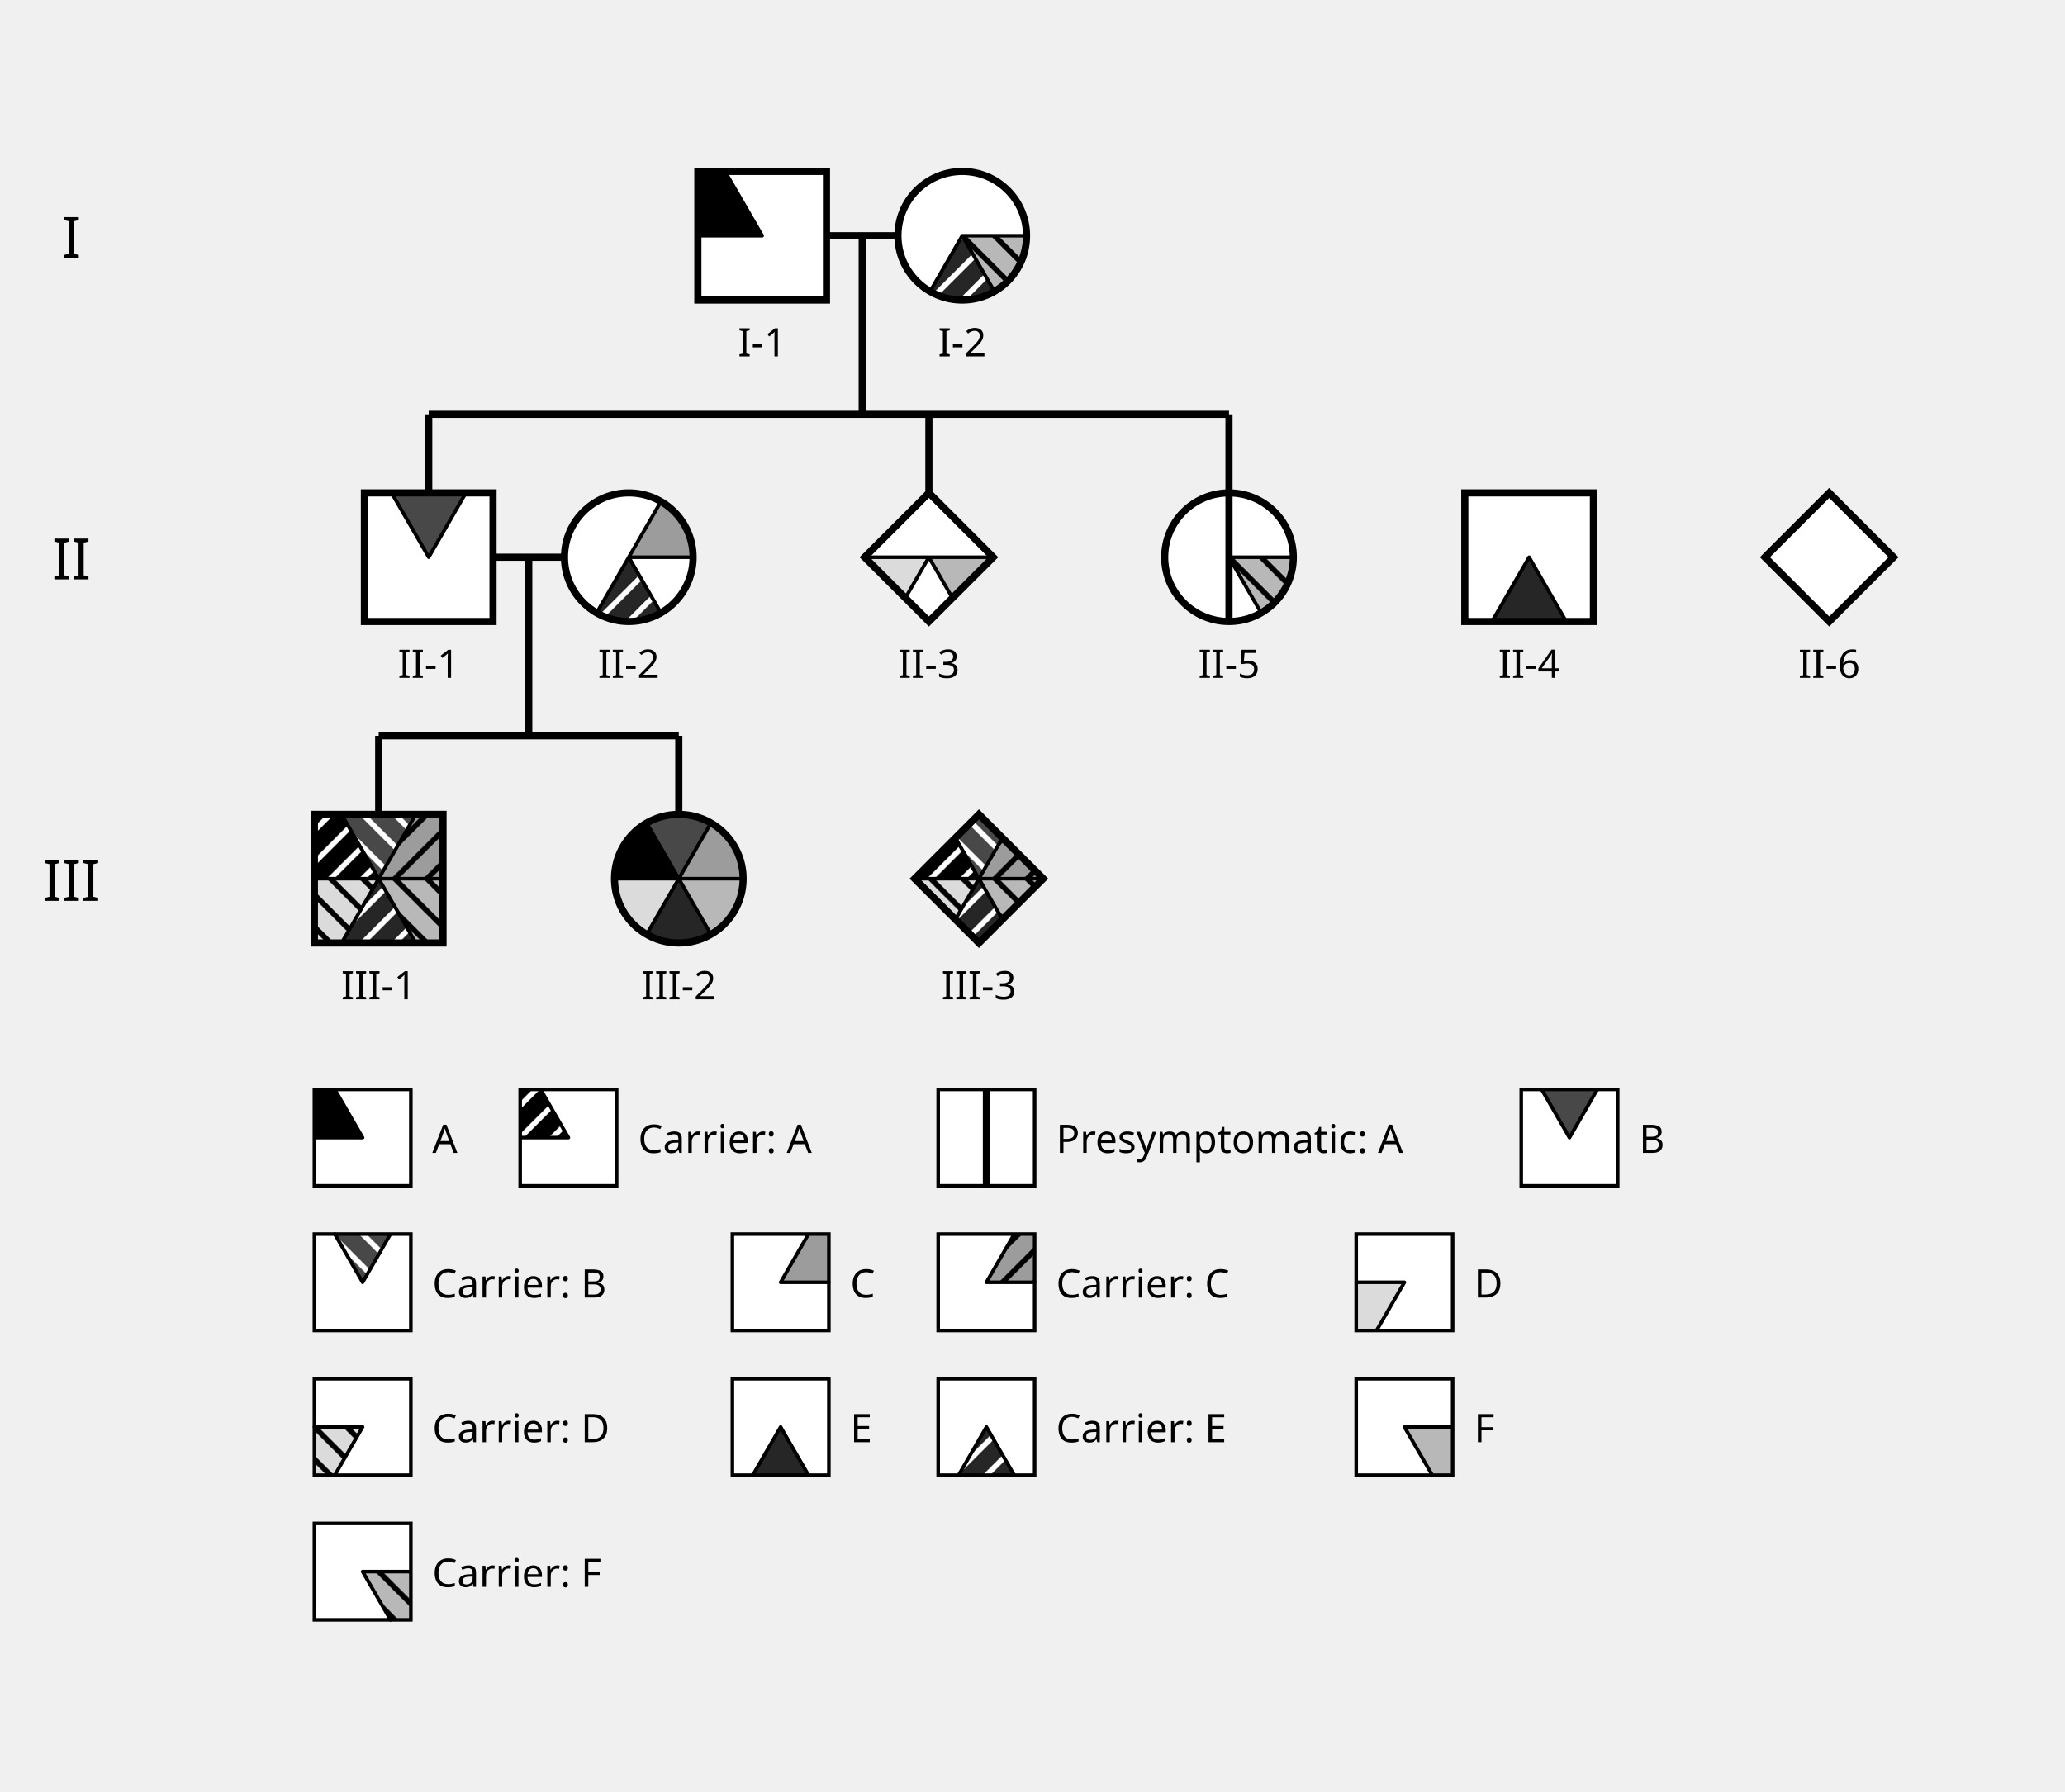
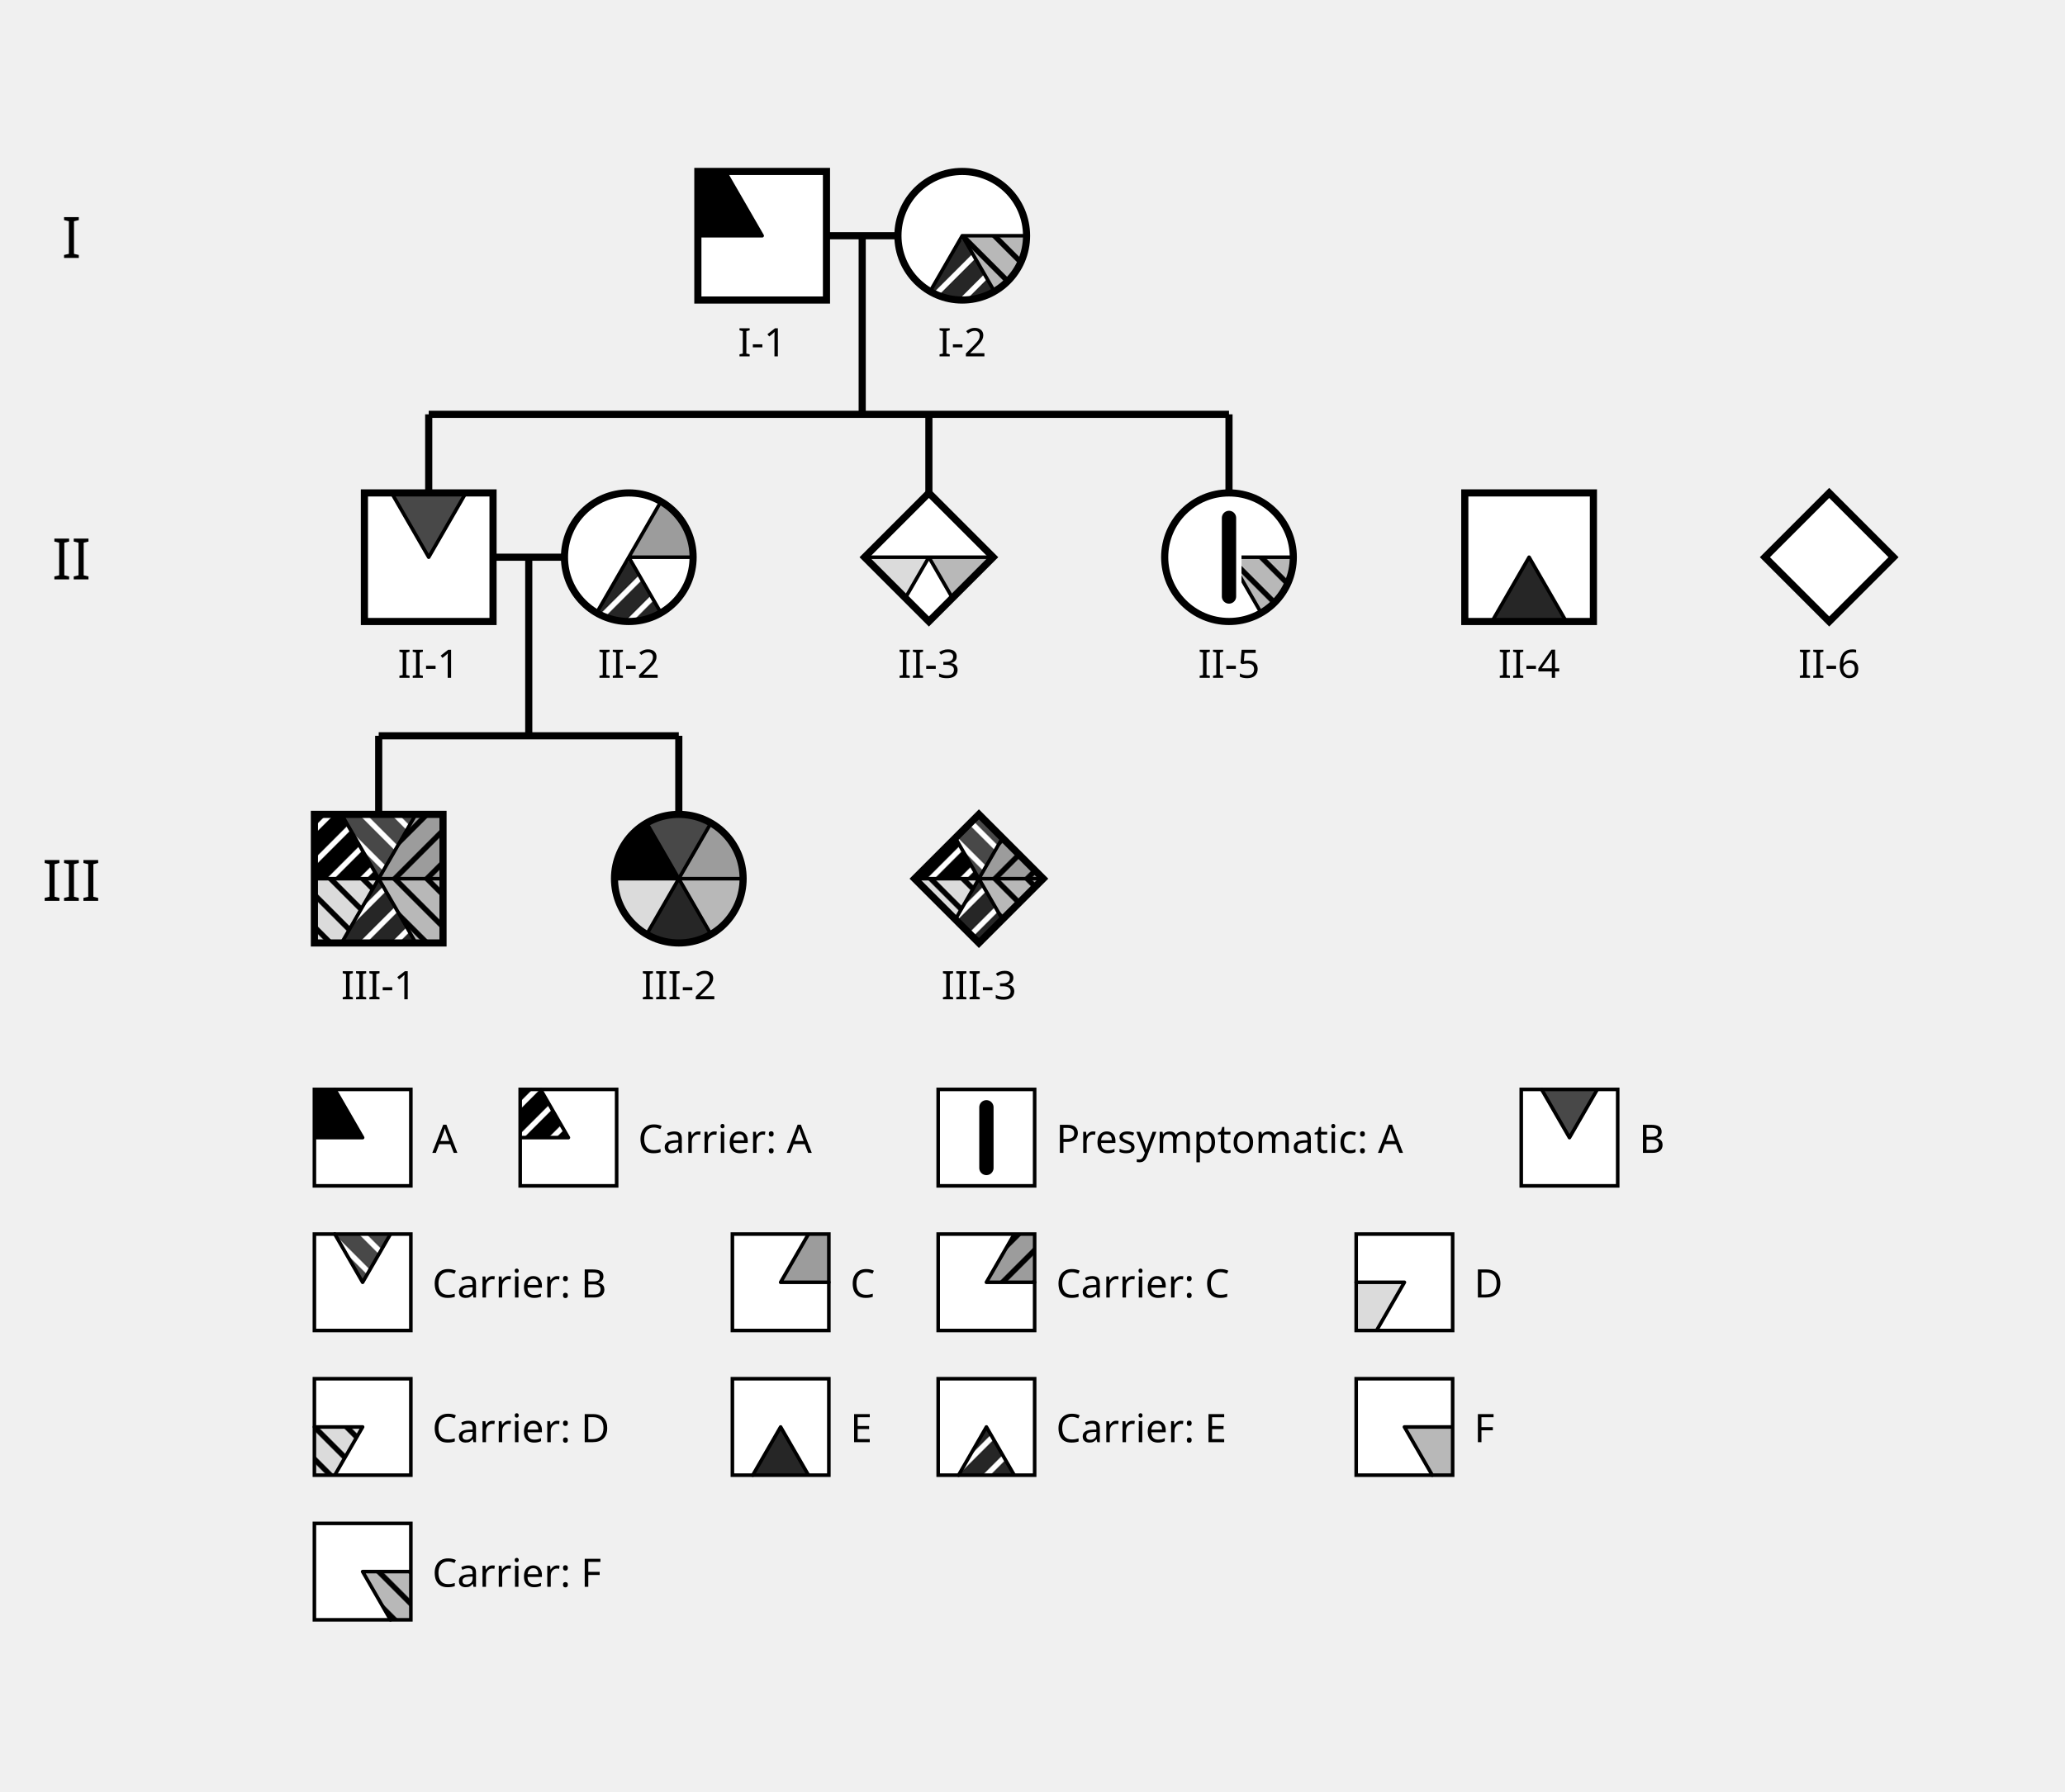
<svg xmlns="http://www.w3.org/2000/svg" width="578" height="501.5" viewBox="0 0 578 501.5" class="pedigree" data-title="Six conditions: sixth sections, one fixed wedge per condition" data-conditions="[&quot;A&quot;, &quot;B&quot;, &quot;C&quot;, &quot;D&quot;, &quot;E&quot;, &quot;F&quot;]">
  <defs>
    <pattern id="fill-affected-0" class="fill-pattern" data-condition="0" data-status="affected" x="-180" y="-180" width="360" height="360" patternUnits="userSpaceOnUse">
      <rect class="tone" width="360" height="360" fill="#000000" />
    </pattern>
    <pattern id="fill-carrier-0" class="fill-pattern" data-condition="0" data-status="carrier" x="-180" y="-180" width="360" height="360" patternUnits="userSpaceOnUse">
      <rect class="tone" width="360" height="360" fill="#000000" />
      <path class="hatch" d="M0,4.5L4.5,0M0,13.5L13.5,0M0,22.5L22.5,0M0,31.5L31.5,0M0,40.5L40.5,0M0,49.5L49.5,0M0,58.5L58.5,0M0,67.5L67.5,0M0,76.5L76.5,0M0,85.5L85.5,0M0,94.5L94.5,0M0,103.5L103.5,0M0,112.5L112.5,0M0,121.5L121.5,0M0,130.5L130.5,0M0,139.5L139.5,0M0,148.5L148.5,0M0,157.5L157.5,0M0,166.5L166.5,0M0,175.5L175.5,0M0,184.5L184.5,0M0,193.5L193.5,0M0,202.5L202.5,0M0,211.5L211.5,0M0,220.5L220.5,0M0,229.5L229.5,0M0,238.5L238.5,0M0,247.5L247.5,0M0,256.5L256.5,0M0,265.5L265.5,0M0,274.5L274.5,0M0,283.5L283.5,0M0,292.5L292.5,0M0,301.5L301.5,0M0,310.5L310.5,0M0,319.5L319.5,0M0,328.5L328.5,0M0,337.5L337.5,0M0,346.5L346.5,0M0,355.5L355.5,0M4.5,360L360,4.5M13.5,360L360,13.5M22.5,360L360,22.5M31.5,360L360,31.5M40.5,360L360,40.5M49.5,360L360,49.5M58.5,360L360,58.5M67.5,360L360,67.5M76.5,360L360,76.5M85.5,360L360,85.5M94.5,360L360,94.5M103.5,360L360,103.5M112.5,360L360,112.5M121.5,360L360,121.5M130.5,360L360,130.5M139.5,360L360,139.5M148.5,360L360,148.5M157.5,360L360,157.5M166.5,360L360,166.5M175.5,360L360,175.5M184.5,360L360,184.5M193.5,360L360,193.5M202.5,360L360,202.5M211.5,360L360,211.5M220.5,360L360,220.5M229.5,360L360,229.5M238.5,360L360,238.5M247.5,360L360,247.5M256.5,360L360,256.5M265.5,360L360,265.5M274.5,360L360,274.5M283.5,360L360,283.5M292.5,360L360,292.5M301.5,360L360,301.5M310.5,360L360,310.5M319.5,360L360,319.5M328.5,360L360,328.5M337.5,360L360,337.5M346.5,360L360,346.5M355.5,360L360,355.5" fill="none" stroke="#ffffff" stroke-width="1.5" />
    </pattern>
    <pattern id="fill-affected-1" class="fill-pattern" data-condition="1" data-status="affected" x="-180" y="-180" width="360" height="360" patternUnits="userSpaceOnUse">
      <rect class="tone" width="360" height="360" fill="#484848" />
    </pattern>
    <pattern id="fill-carrier-1" class="fill-pattern" data-condition="1" data-status="carrier" x="-180" y="-180" width="360" height="360" patternUnits="userSpaceOnUse">
      <rect class="tone" width="360" height="360" fill="#484848" />
      <path class="hatch" d="M0,355.5L4.5,360M0,346.5L13.5,360M0,337.5L22.5,360M0,328.5L31.5,360M0,319.5L40.5,360M0,310.5L49.5,360M0,301.5L58.5,360M0,292.5L67.5,360M0,283.5L76.5,360M0,274.5L85.5,360M0,265.5L94.5,360M0,256.5L103.5,360M0,247.5L112.5,360M0,238.5L121.5,360M0,229.5L130.5,360M0,220.5L139.5,360M0,211.5L148.5,360M0,202.5L157.5,360M0,193.5L166.5,360M0,184.5L175.5,360M0,175.5L184.5,360M0,166.5L193.5,360M0,157.5L202.5,360M0,148.5L211.5,360M0,139.5L220.5,360M0,130.5L229.5,360M0,121.5L238.5,360M0,112.5L247.5,360M0,103.5L256.5,360M0,94.5L265.5,360M0,85.5L274.5,360M0,76.5L283.5,360M0,67.5L292.5,360M0,58.5L301.5,360M0,49.5L310.5,360M0,40.5L319.5,360M0,31.5L328.5,360M0,22.5L337.5,360M0,13.5L346.5,360M0,4.5L355.5,360M4.5,0L360,355.5M13.5,0L360,346.5M22.5,0L360,337.5M31.5,0L360,328.5M40.5,0L360,319.5M49.5,0L360,310.5M58.5,0L360,301.5M67.5,0L360,292.5M76.5,0L360,283.5M85.5,0L360,274.5M94.5,0L360,265.5M103.5,0L360,256.5M112.5,0L360,247.5M121.5,0L360,238.5M130.5,0L360,229.5M139.5,0L360,220.5M148.5,0L360,211.5M157.5,0L360,202.5M166.5,0L360,193.5M175.5,0L360,184.5M184.5,0L360,175.5M193.5,0L360,166.5M202.5,0L360,157.5M211.5,0L360,148.5M220.5,0L360,139.5M229.5,0L360,130.5M238.5,0L360,121.5M247.5,0L360,112.5M256.5,0L360,103.5M265.5,0L360,94.5M274.5,0L360,85.5M283.5,0L360,76.5M292.5,0L360,67.5M301.5,0L360,58.5M310.5,0L360,49.5M319.5,0L360,40.5M328.5,0L360,31.5M337.5,0L360,22.5M346.5,0L360,13.5M355.5,0L360,4.5" fill="none" stroke="#ffffff" stroke-width="1.5" />
    </pattern>
    <pattern id="fill-affected-2" class="fill-pattern" data-condition="2" data-status="affected" x="-180" y="-180" width="360" height="360" patternUnits="userSpaceOnUse">
      <rect class="tone" width="360" height="360" fill="#9c9c9c" />
    </pattern>
    <pattern id="fill-carrier-2" class="fill-pattern" data-condition="2" data-status="carrier" x="-180" y="-180" width="360" height="360" patternUnits="userSpaceOnUse">
      <rect class="tone" width="360" height="360" fill="#9c9c9c" />
      <path class="hatch" d="M0,4.5L4.5,0M0,13.5L13.5,0M0,22.5L22.5,0M0,31.5L31.5,0M0,40.5L40.5,0M0,49.5L49.5,0M0,58.5L58.5,0M0,67.5L67.5,0M0,76.5L76.5,0M0,85.5L85.5,0M0,94.5L94.5,0M0,103.5L103.5,0M0,112.5L112.5,0M0,121.5L121.5,0M0,130.5L130.5,0M0,139.5L139.5,0M0,148.5L148.5,0M0,157.5L157.5,0M0,166.5L166.5,0M0,175.5L175.5,0M0,184.5L184.5,0M0,193.5L193.5,0M0,202.5L202.5,0M0,211.5L211.5,0M0,220.5L220.5,0M0,229.5L229.5,0M0,238.5L238.5,0M0,247.5L247.5,0M0,256.5L256.5,0M0,265.5L265.5,0M0,274.5L274.5,0M0,283.5L283.5,0M0,292.5L292.5,0M0,301.5L301.5,0M0,310.5L310.5,0M0,319.5L319.5,0M0,328.5L328.5,0M0,337.5L337.5,0M0,346.5L346.5,0M0,355.5L355.5,0M4.5,360L360,4.5M13.5,360L360,13.5M22.5,360L360,22.5M31.5,360L360,31.5M40.5,360L360,40.5M49.5,360L360,49.5M58.5,360L360,58.5M67.5,360L360,67.5M76.5,360L360,76.5M85.5,360L360,85.5M94.5,360L360,94.5M103.5,360L360,103.5M112.5,360L360,112.5M121.5,360L360,121.5M130.5,360L360,130.5M139.5,360L360,139.5M148.5,360L360,148.5M157.5,360L360,157.5M166.5,360L360,166.5M175.5,360L360,175.5M184.5,360L360,184.5M193.5,360L360,193.5M202.5,360L360,202.5M211.5,360L360,211.5M220.5,360L360,220.5M229.5,360L360,229.5M238.5,360L360,238.5M247.5,360L360,247.5M256.5,360L360,256.5M265.5,360L360,265.5M274.5,360L360,274.5M283.5,360L360,283.5M292.5,360L360,292.5M301.5,360L360,301.5M310.5,360L360,310.5M319.5,360L360,319.5M328.5,360L360,328.5M337.5,360L360,337.5M346.5,360L360,346.5M355.5,360L360,355.5" fill="none" stroke="#000000" stroke-width="1.5" />
    </pattern>
    <pattern id="fill-affected-3" class="fill-pattern" data-condition="3" data-status="affected" x="-180" y="-180" width="360" height="360" patternUnits="userSpaceOnUse">
      <rect class="tone" width="360" height="360" fill="#dbdbdb" />
    </pattern>
    <pattern id="fill-carrier-3" class="fill-pattern" data-condition="3" data-status="carrier" x="-180" y="-180" width="360" height="360" patternUnits="userSpaceOnUse">
      <rect class="tone" width="360" height="360" fill="#dbdbdb" />
      <path class="hatch" d="M0,355.5L4.5,360M0,346.5L13.5,360M0,337.5L22.5,360M0,328.5L31.5,360M0,319.5L40.5,360M0,310.5L49.5,360M0,301.5L58.5,360M0,292.5L67.5,360M0,283.5L76.5,360M0,274.5L85.5,360M0,265.5L94.5,360M0,256.5L103.5,360M0,247.5L112.5,360M0,238.5L121.5,360M0,229.5L130.5,360M0,220.5L139.5,360M0,211.5L148.5,360M0,202.5L157.5,360M0,193.5L166.5,360M0,184.5L175.5,360M0,175.5L184.5,360M0,166.5L193.5,360M0,157.5L202.5,360M0,148.5L211.5,360M0,139.5L220.5,360M0,130.5L229.5,360M0,121.5L238.5,360M0,112.5L247.5,360M0,103.5L256.5,360M0,94.5L265.5,360M0,85.5L274.5,360M0,76.5L283.5,360M0,67.5L292.5,360M0,58.5L301.5,360M0,49.5L310.5,360M0,40.5L319.5,360M0,31.5L328.5,360M0,22.5L337.5,360M0,13.5L346.5,360M0,4.5L355.5,360M4.5,0L360,355.5M13.5,0L360,346.5M22.5,0L360,337.5M31.5,0L360,328.5M40.5,0L360,319.5M49.5,0L360,310.5M58.5,0L360,301.5M67.5,0L360,292.5M76.5,0L360,283.5M85.5,0L360,274.5M94.5,0L360,265.5M103.5,0L360,256.5M112.5,0L360,247.5M121.5,0L360,238.5M130.5,0L360,229.5M139.5,0L360,220.5M148.5,0L360,211.5M157.5,0L360,202.5M166.5,0L360,193.5M175.5,0L360,184.5M184.5,0L360,175.5M193.5,0L360,166.5M202.5,0L360,157.5M211.5,0L360,148.5M220.5,0L360,139.5M229.5,0L360,130.5M238.5,0L360,121.5M247.5,0L360,112.5M256.5,0L360,103.5M265.5,0L360,94.5M274.5,0L360,85.5M283.5,0L360,76.5M292.5,0L360,67.5M301.5,0L360,58.5M310.5,0L360,49.5M319.5,0L360,40.5M328.5,0L360,31.5M337.5,0L360,22.5M346.5,0L360,13.5M355.5,0L360,4.5" fill="none" stroke="#000000" stroke-width="1.5" />
    </pattern>
    <pattern id="fill-affected-4" class="fill-pattern" data-condition="4" data-status="affected" x="-180" y="-180" width="360" height="360" patternUnits="userSpaceOnUse">
      <rect class="tone" width="360" height="360" fill="#262626" />
    </pattern>
    <pattern id="fill-carrier-4" class="fill-pattern" data-condition="4" data-status="carrier" x="-180" y="-180" width="360" height="360" patternUnits="userSpaceOnUse">
      <rect class="tone" width="360" height="360" fill="#262626" />
      <path class="hatch" d="M0,4.5L4.5,0M0,13.5L13.5,0M0,22.5L22.5,0M0,31.5L31.5,0M0,40.5L40.5,0M0,49.5L49.5,0M0,58.5L58.5,0M0,67.5L67.5,0M0,76.5L76.5,0M0,85.5L85.5,0M0,94.5L94.5,0M0,103.5L103.5,0M0,112.5L112.5,0M0,121.5L121.5,0M0,130.5L130.5,0M0,139.5L139.5,0M0,148.5L148.5,0M0,157.5L157.5,0M0,166.5L166.5,0M0,175.5L175.5,0M0,184.5L184.5,0M0,193.5L193.5,0M0,202.5L202.5,0M0,211.5L211.5,0M0,220.5L220.5,0M0,229.5L229.5,0M0,238.5L238.5,0M0,247.5L247.5,0M0,256.5L256.5,0M0,265.5L265.5,0M0,274.5L274.5,0M0,283.5L283.5,0M0,292.5L292.5,0M0,301.5L301.5,0M0,310.5L310.5,0M0,319.5L319.5,0M0,328.5L328.5,0M0,337.5L337.5,0M0,346.5L346.5,0M0,355.5L355.5,0M4.5,360L360,4.5M13.5,360L360,13.5M22.5,360L360,22.5M31.5,360L360,31.5M40.5,360L360,40.5M49.5,360L360,49.5M58.5,360L360,58.5M67.5,360L360,67.5M76.5,360L360,76.5M85.5,360L360,85.5M94.5,360L360,94.5M103.5,360L360,103.5M112.5,360L360,112.5M121.5,360L360,121.5M130.5,360L360,130.5M139.5,360L360,139.5M148.5,360L360,148.5M157.5,360L360,157.5M166.5,360L360,166.5M175.5,360L360,175.5M184.5,360L360,184.5M193.5,360L360,193.5M202.5,360L360,202.5M211.5,360L360,211.5M220.5,360L360,220.5M229.5,360L360,229.5M238.5,360L360,238.5M247.5,360L360,247.5M256.5,360L360,256.5M265.5,360L360,265.5M274.5,360L360,274.5M283.5,360L360,283.5M292.5,360L360,292.5M301.5,360L360,301.5M310.5,360L360,310.5M319.5,360L360,319.5M328.5,360L360,328.5M337.5,360L360,337.5M346.5,360L360,346.5M355.5,360L360,355.5" fill="none" stroke="#ffffff" stroke-width="1.5" />
    </pattern>
    <pattern id="fill-affected-5" class="fill-pattern" data-condition="5" data-status="affected" x="-180" y="-180" width="360" height="360" patternUnits="userSpaceOnUse">
      <rect class="tone" width="360" height="360" fill="#b8b8b8" />
    </pattern>
    <pattern id="fill-carrier-5" class="fill-pattern" data-condition="5" data-status="carrier" x="-180" y="-180" width="360" height="360" patternUnits="userSpaceOnUse">
      <rect class="tone" width="360" height="360" fill="#b8b8b8" />
      <path class="hatch" d="M0,355.5L4.5,360M0,346.5L13.5,360M0,337.5L22.5,360M0,328.5L31.5,360M0,319.5L40.5,360M0,310.5L49.5,360M0,301.5L58.5,360M0,292.5L67.5,360M0,283.5L76.5,360M0,274.5L85.5,360M0,265.5L94.5,360M0,256.5L103.5,360M0,247.5L112.5,360M0,238.5L121.5,360M0,229.5L130.5,360M0,220.5L139.5,360M0,211.5L148.5,360M0,202.5L157.5,360M0,193.5L166.5,360M0,184.5L175.5,360M0,175.5L184.5,360M0,166.5L193.5,360M0,157.5L202.5,360M0,148.5L211.5,360M0,139.5L220.5,360M0,130.5L229.5,360M0,121.5L238.5,360M0,112.5L247.5,360M0,103.5L256.5,360M0,94.5L265.5,360M0,85.5L274.5,360M0,76.5L283.5,360M0,67.5L292.5,360M0,58.5L301.5,360M0,49.5L310.5,360M0,40.5L319.5,360M0,31.5L328.5,360M0,22.5L337.5,360M0,13.5L346.5,360M0,4.5L355.5,360M4.5,0L360,355.5M13.5,0L360,346.5M22.5,0L360,337.5M31.5,0L360,328.5M40.5,0L360,319.5M49.5,0L360,310.5M58.5,0L360,301.5M67.5,0L360,292.5M76.5,0L360,283.5M85.5,0L360,274.5M94.5,0L360,265.5M103.5,0L360,256.5M112.5,0L360,247.5M121.5,0L360,238.5M130.5,0L360,229.5M139.5,0L360,220.5M148.5,0L360,211.5M157.5,0L360,202.5M166.5,0L360,193.5M175.5,0L360,184.5M184.5,0L360,175.5M193.5,0L360,166.5M202.5,0L360,157.5M211.5,0L360,148.5M220.5,0L360,139.5M229.5,0L360,130.5M238.5,0L360,121.5M247.5,0L360,112.5M256.5,0L360,103.5M265.5,0L360,94.5M274.5,0L360,85.5M283.5,0L360,76.5M292.5,0L360,67.5M301.5,0L360,58.5M310.5,0L360,49.5M319.5,0L360,40.5M328.5,0L360,31.5M337.5,0L360,22.5M346.5,0L360,13.5M355.5,0L360,4.5" fill="none" stroke="#000000" stroke-width="1.5" />
    </pattern>
  </defs>
  <g class="generation" data-generation="1">
    <text x="20" y="66" font-family="sans-serif" font-size="16" fill="#000000" text-anchor="middle" dominant-baseline="central">I</text>
  </g>
  <g class="generation" data-generation="2">
    <text x="20" y="156" font-family="sans-serif" font-size="16" fill="#000000" text-anchor="middle" dominant-baseline="central">II</text>
  </g>
  <g class="generation" data-generation="3">
    <text x="20" y="246" font-family="sans-serif" font-size="16" fill="#000000" text-anchor="middle" dominant-baseline="central">III</text>
  </g>
  <g class="mating" data-partners="I-1 I-2">
    <line x1="231.333" y1="66" x2="251.333" y2="66" stroke="#000000" stroke-width="2" />
    <line class="hit" x1="231.333" y1="66" x2="251.333" y2="66" stroke="none" stroke-width="12" pointer-events="stroke" />
  </g>
  <g class="mating" data-partners="II-1 II-2">
    <line x1="138" y1="156" x2="158" y2="156" stroke="#000000" stroke-width="2" />
    <line class="hit" x1="138" y1="156" x2="158" y2="156" stroke="none" stroke-width="12" pointer-events="stroke" />
  </g>
  <g class="sibship" data-parents="I-1 I-2" data-children="II-1 II-3 II-5">
    <line x1="241.333" y1="66" x2="241.333" y2="116" stroke="#000000" stroke-width="2" />
    <line x1="120" y1="116" x2="344" y2="116" stroke="#000000" stroke-width="2" />
    <line x1="120" y1="116" x2="120" y2="138" stroke="#000000" stroke-width="2" />
    <line x1="260" y1="116" x2="260" y2="138" stroke="#000000" stroke-width="2" />
    <line x1="344" y1="116" x2="344" y2="138" stroke="#000000" stroke-width="2" />
  </g>
  <g class="sibship" data-parents="II-1 II-2" data-children="III-1 III-2">
    <line x1="148" y1="156" x2="148" y2="206" stroke="#000000" stroke-width="2" />
    <line x1="106" y1="206" x2="190" y2="206" stroke="#000000" stroke-width="2" />
    <line x1="106" y1="206" x2="106" y2="228" stroke="#000000" stroke-width="2" />
    <line x1="190" y1="206" x2="190" y2="228" stroke="#000000" stroke-width="2" />
  </g>
  <g id="ind-I-1" class="individual affected" data-position="I-1" data-generation="1" data-index="1" data-gender="man" data-condition-0="affected">
    <rect class="backing" x="195.333" y="48" width="36" height="36" fill="#ffffff" />
    <clipPath id="clip-I-1">
      <rect x="-18" y="-18" width="36" height="36" fill="none" />
    </clipPath>
    <polygon class="fill" data-condition="0" data-status="affected" points="0,0 -54,0 -46.765,-27 -27,-46.765" transform="translate(213.333 66)" fill="url(#fill-affected-0)" clip-path="url(#clip-I-1)" />
    <path class="divider" d="M195.333,66L213.333,66L202.941,48L213.333,66" fill="none" stroke="#000000" stroke-width="1" stroke-linejoin="round" />
    <rect class="symbol" x="195.333" y="48" width="36" height="36" fill="none" stroke="#000000" stroke-width="2" />
    <text class="label" x="213.333" y="95.5" font-family="sans-serif" font-size="11" fill="#000000" text-anchor="middle" dominant-baseline="central">I-1</text>
    <rect class="hit" x="195.333" y="48" width="36" height="53" fill="none" pointer-events="all" />
  </g>
  <g id="ind-I-2" class="individual carrier" data-position="I-2" data-generation="1" data-index="2" data-gender="woman" data-condition-4="carrier" data-condition-5="carrier">
    <circle class="backing" cx="269.333" cy="66" r="18" fill="#ffffff" />
    <clipPath id="clip-I-2">
      <circle cx="-4.5" cy="0" r="18" fill="none" />
    </clipPath>
    <polygon class="fill" data-condition="4" data-status="carrier" points="-4.5,0 22.5,46.765 -4.5,54 -31.5,46.765" transform="translate(273.833 66)" fill="url(#fill-carrier-4)" clip-path="url(#clip-I-2)" />
    <polygon class="fill" data-condition="5" data-status="carrier" points="-4.5,0 49.5,0 42.265,27 22.5,46.765" transform="translate(273.833 66)" fill="url(#fill-carrier-5)" clip-path="url(#clip-I-2)" />
    <path class="divider" d="M287.333,66L269.333,66L278.333,81.588L269.333,66L260.333,81.588L269.333,66" fill="none" stroke="#000000" stroke-width="1" stroke-linejoin="round" />
    <circle class="symbol" cx="269.333" cy="66" r="18" fill="none" stroke="#000000" stroke-width="2" />
    <text class="label" x="269.333" y="95.5" font-family="sans-serif" font-size="11" fill="#000000" text-anchor="middle" dominant-baseline="central">I-2</text>
    <rect class="hit" x="251.333" y="48" width="36" height="53" fill="none" pointer-events="all" />
  </g>
  <g id="ind-II-1" class="individual affected" data-position="II-1" data-generation="2" data-index="1" data-gender="man" data-condition-1="affected">
    <rect class="backing" x="102" y="138" width="36" height="36" fill="#ffffff" />
    <clipPath id="clip-II-1">
      <rect x="-18" y="-18" width="36" height="36" fill="none" />
    </clipPath>
    <polygon class="fill" data-condition="1" data-status="affected" points="0,0 -27,-46.765 0,-54 27,-46.765" transform="translate(120 156)" fill="url(#fill-affected-1)" clip-path="url(#clip-II-1)" />
    <path class="divider" d="M130.392,138L120,156L109.608,138L120,156" fill="none" stroke="#000000" stroke-width="1" stroke-linejoin="round" />
    <rect class="symbol" x="102" y="138" width="36" height="36" fill="none" stroke="#000000" stroke-width="2" />
    <text class="label" x="120" y="185.5" font-family="sans-serif" font-size="11" fill="#000000" text-anchor="middle" dominant-baseline="central">II-1</text>
    <rect class="hit" x="102" y="138" width="36" height="53" fill="none" pointer-events="all" />
  </g>
  <g id="ind-II-2" class="individual affected carrier" data-position="II-2" data-generation="2" data-index="2" data-gender="woman" data-condition-2="affected" data-condition-4="carrier">
    <circle class="backing" cx="176" cy="156" r="18" fill="#ffffff" />
    <clipPath id="clip-II-2">
      <circle cx="-4.5" cy="0" r="18" fill="none" />
    </clipPath>
    <polygon class="fill" data-condition="2" data-status="affected" points="-4.5,0 22.5,-46.765 42.265,-27 49.5,0" transform="translate(180.5 156)" fill="url(#fill-affected-2)" clip-path="url(#clip-II-2)" />
    <polygon class="fill" data-condition="4" data-status="carrier" points="-4.5,0 22.5,46.765 -4.5,54 -31.5,46.765" transform="translate(180.5 156)" fill="url(#fill-carrier-4)" clip-path="url(#clip-II-2)" />
    <path class="divider" d="M185,140.412L176,156L194,156L176,156L185,171.588L176,156L167,171.588L176,156" fill="none" stroke="#000000" stroke-width="1" stroke-linejoin="round" />
    <circle class="symbol" cx="176" cy="156" r="18" fill="none" stroke="#000000" stroke-width="2" />
    <text class="label" x="176" y="185.5" font-family="sans-serif" font-size="11" fill="#000000" text-anchor="middle" dominant-baseline="central">II-2</text>
    <rect class="hit" x="158" y="138" width="36" height="53" fill="none" pointer-events="all" />
  </g>
  <g id="ind-II-3" class="individual affected" data-position="II-3" data-generation="2" data-index="3" data-gender="nonbinary" data-condition-3="affected" data-condition-5="affected">
    <polygon class="backing" points="260,138 278,156 260,174 242,156" fill="#ffffff" />
    <clipPath id="clip-II-3">
      <polygon points="0,-18 18,0 0,18 -18,0" fill="none" />
    </clipPath>
    <polygon class="fill" data-condition="3" data-status="affected" points="0,0 -27,46.765 -46.765,27 -54,0" transform="translate(260 156)" fill="url(#fill-affected-3)" clip-path="url(#clip-II-3)" />
    <polygon class="fill" data-condition="5" data-status="affected" points="0,0 54,0 46.765,27 27,46.765" transform="translate(260 156)" fill="url(#fill-affected-5)" clip-path="url(#clip-II-3)" />
    <path class="divider" d="M278,156L260,156L266.588,167.412L260,156L253.412,167.412L260,156L242,156L260,156" fill="none" stroke="#000000" stroke-width="1" stroke-linejoin="round" />
    <polygon class="symbol" points="260,138 278,156 260,174 242,156" fill="none" stroke="#000000" stroke-width="2" />
    <text class="label" x="260" y="185.5" font-family="sans-serif" font-size="11" fill="#000000" text-anchor="middle" dominant-baseline="central">II-3</text>
    <rect class="hit" x="242" y="138" width="36" height="53" fill="none" pointer-events="all" />
  </g>
  <g id="ind-II-5" class="individual carrier presymptomatic" data-position="II-5" data-generation="2" data-index="5" data-gender="woman" data-condition-5="carrier" data-condition-0="presymptomatic">
    <circle class="backing" cx="344" cy="156" r="18" fill="#ffffff" />
    <clipPath id="clip-II-5">
      <circle cx="-4.5" cy="0" r="18" fill="none" />
    </clipPath>
    <polygon class="fill" data-condition="5" data-status="carrier" points="-4.5,0 49.5,0 42.265,27 22.5,46.765" transform="translate(348.5 156)" fill="url(#fill-carrier-5)" clip-path="url(#clip-II-5)" />
    <path class="divider" d="M362,156L344,156L353,171.588L344,156" fill="none" stroke="#000000" stroke-width="1" stroke-linejoin="round" />
    <circle class="symbol" cx="344" cy="156" r="18" fill="none" stroke="#000000" stroke-width="2" />
-     <line class="mark presymptomatic" x1="344" y1="138" x2="344" y2="174" stroke="#000000" stroke-width="2" />
+     <g class="mark presymptomatic">
+       <line class="halo" x1="344" y1="145" x2="344" y2="167" stroke="#ffffff" stroke-width="7" stroke-linecap="round" />
+       <line x1="344" y1="145" x2="344" y2="167" stroke="#000000" stroke-width="4" stroke-linecap="round" />
+     </g>
    <text class="label" x="344" y="185.5" font-family="sans-serif" font-size="11" fill="#000000" text-anchor="middle" dominant-baseline="central">II-5</text>
    <rect class="hit" x="326" y="138" width="36" height="53" fill="none" pointer-events="all" />
  </g>
  <g id="ind-II-4" class="individual affected" data-position="II-4" data-generation="2" data-index="4" data-gender="man" data-condition-4="affected">
    <rect class="backing" x="410" y="138" width="36" height="36" fill="#ffffff" />
    <clipPath id="clip-II-4">
      <rect x="-18" y="-18" width="36" height="36" fill="none" />
    </clipPath>
    <polygon class="fill" data-condition="4" data-status="affected" points="0,0 27,46.765 0,54 -27,46.765" transform="translate(428 156)" fill="url(#fill-affected-4)" clip-path="url(#clip-II-4)" />
    <path class="divider" d="M438.392,174L428,156L417.608,174L428,156" fill="none" stroke="#000000" stroke-width="1" stroke-linejoin="round" />
    <rect class="symbol" x="410" y="138" width="36" height="36" fill="none" stroke="#000000" stroke-width="2" />
    <text class="label" x="428" y="185.5" font-family="sans-serif" font-size="11" fill="#000000" text-anchor="middle" dominant-baseline="central">II-4</text>
    <rect class="hit" x="410" y="138" width="36" height="53" fill="none" pointer-events="all" />
  </g>
  <g id="ind-II-6" class="individual" data-position="II-6" data-generation="2" data-index="6" data-gender="nonbinary">
    <polygon class="backing" points="512,138 530,156 512,174 494,156" fill="#ffffff" />
    <polygon class="symbol" points="512,138 530,156 512,174 494,156" fill="none" stroke="#000000" stroke-width="2" />
    <text class="label" x="512" y="185.5" font-family="sans-serif" font-size="11" fill="#000000" text-anchor="middle" dominant-baseline="central">II-6</text>
    <rect class="hit" x="494" y="138" width="36" height="53" fill="none" pointer-events="all" />
  </g>
  <g id="ind-III-1" class="individual carrier" data-position="III-1" data-generation="3" data-index="1" data-gender="man" data-condition-0="carrier" data-condition-1="carrier" data-condition-2="carrier" data-condition-3="carrier" data-condition-4="carrier" data-condition-5="carrier">
    <rect class="backing" x="88" y="228" width="36" height="36" fill="#ffffff" />
    <clipPath id="clip-III-1">
      <rect x="-18" y="-18" width="36" height="36" fill="none" />
    </clipPath>
    <polygon class="fill" data-condition="0" data-status="carrier" points="0,0 -54,0 -46.765,-27 -27,-46.765" transform="translate(106 246)" fill="url(#fill-carrier-0)" clip-path="url(#clip-III-1)" />
    <polygon class="fill" data-condition="1" data-status="carrier" points="0,0 -27,-46.765 0,-54 27,-46.765" transform="translate(106 246)" fill="url(#fill-carrier-1)" clip-path="url(#clip-III-1)" />
    <polygon class="fill" data-condition="2" data-status="carrier" points="0,0 27,-46.765 46.765,-27 54,0" transform="translate(106 246)" fill="url(#fill-carrier-2)" clip-path="url(#clip-III-1)" />
    <polygon class="fill" data-condition="3" data-status="carrier" points="0,0 -27,46.765 -46.765,27 -54,0" transform="translate(106 246)" fill="url(#fill-carrier-3)" clip-path="url(#clip-III-1)" />
    <polygon class="fill" data-condition="4" data-status="carrier" points="0,0 27,46.765 0,54 -27,46.765" transform="translate(106 246)" fill="url(#fill-carrier-4)" clip-path="url(#clip-III-1)" />
    <polygon class="fill" data-condition="5" data-status="carrier" points="0,0 54,0 46.765,27 27,46.765" transform="translate(106 246)" fill="url(#fill-carrier-5)" clip-path="url(#clip-III-1)" />
    <path class="divider" d="M116.392,228L106,246L124,246L106,246L116.392,264L106,246L95.608,264L106,246L88,246L106,246L95.608,228L106,246" fill="none" stroke="#000000" stroke-width="1" stroke-linejoin="round" />
    <rect class="symbol" x="88" y="228" width="36" height="36" fill="none" stroke="#000000" stroke-width="2" />
    <text class="label" x="106" y="275.5" font-family="sans-serif" font-size="11" fill="#000000" text-anchor="middle" dominant-baseline="central">III-1</text>
    <rect class="hit" x="88" y="228" width="36" height="53" fill="none" pointer-events="all" />
  </g>
  <g id="ind-III-2" class="individual affected" data-position="III-2" data-generation="3" data-index="2" data-gender="woman" data-condition-0="affected" data-condition-1="affected" data-condition-2="affected" data-condition-3="affected" data-condition-4="affected" data-condition-5="affected">
    <circle class="backing" cx="190" cy="246" r="18" fill="#ffffff" />
    <clipPath id="clip-III-2">
      <circle cx="-4.5" cy="0" r="18" fill="none" />
    </clipPath>
    <polygon class="fill" data-condition="0" data-status="affected" points="-4.5,0 -58.5,0 -51.265,-27 -31.5,-46.765" transform="translate(194.5 246)" fill="url(#fill-affected-0)" clip-path="url(#clip-III-2)" />
    <polygon class="fill" data-condition="1" data-status="affected" points="-4.5,0 -31.5,-46.765 -4.5,-54 22.5,-46.765" transform="translate(194.5 246)" fill="url(#fill-affected-1)" clip-path="url(#clip-III-2)" />
    <polygon class="fill" data-condition="2" data-status="affected" points="-4.5,0 22.5,-46.765 42.265,-27 49.5,0" transform="translate(194.5 246)" fill="url(#fill-affected-2)" clip-path="url(#clip-III-2)" />
    <polygon class="fill" data-condition="3" data-status="affected" points="-4.5,0 -31.5,46.765 -51.265,27 -58.5,0" transform="translate(194.5 246)" fill="url(#fill-affected-3)" clip-path="url(#clip-III-2)" />
    <polygon class="fill" data-condition="4" data-status="affected" points="-4.5,0 22.5,46.765 -4.5,54 -31.5,46.765" transform="translate(194.5 246)" fill="url(#fill-affected-4)" clip-path="url(#clip-III-2)" />
    <polygon class="fill" data-condition="5" data-status="affected" points="-4.5,0 49.5,0 42.265,27 22.5,46.765" transform="translate(194.5 246)" fill="url(#fill-affected-5)" clip-path="url(#clip-III-2)" />
    <path class="divider" d="M199,230.412L190,246L208,246L190,246L199,261.588L190,246L181,261.588L190,246L172,246L190,246L181,230.412L190,246" fill="none" stroke="#000000" stroke-width="1" stroke-linejoin="round" />
    <circle class="symbol" cx="190" cy="246" r="18" fill="none" stroke="#000000" stroke-width="2" />
    <text class="label" x="190" y="275.5" font-family="sans-serif" font-size="11" fill="#000000" text-anchor="middle" dominant-baseline="central">III-2</text>
    <rect class="hit" x="172" y="228" width="36" height="53" fill="none" pointer-events="all" />
  </g>
  <g id="ind-III-3" class="individual carrier" data-position="III-3" data-generation="3" data-index="3" data-gender="nonbinary" data-condition-0="carrier" data-condition-1="carrier" data-condition-2="carrier" data-condition-3="carrier" data-condition-4="carrier" data-condition-5="carrier">
    <polygon class="backing" points="274,228 292,246 274,264 256,246" fill="#ffffff" />
    <clipPath id="clip-III-3">
      <polygon points="0,-18 18,0 0,18 -18,0" fill="none" />
    </clipPath>
    <polygon class="fill" data-condition="0" data-status="carrier" points="0,0 -54,0 -46.765,-27 -27,-46.765" transform="translate(274 246)" fill="url(#fill-carrier-0)" clip-path="url(#clip-III-3)" />
    <polygon class="fill" data-condition="1" data-status="carrier" points="0,0 -27,-46.765 0,-54 27,-46.765" transform="translate(274 246)" fill="url(#fill-carrier-1)" clip-path="url(#clip-III-3)" />
    <polygon class="fill" data-condition="2" data-status="carrier" points="0,0 27,-46.765 46.765,-27 54,0" transform="translate(274 246)" fill="url(#fill-carrier-2)" clip-path="url(#clip-III-3)" />
    <polygon class="fill" data-condition="3" data-status="carrier" points="0,0 -27,46.765 -46.765,27 -54,0" transform="translate(274 246)" fill="url(#fill-carrier-3)" clip-path="url(#clip-III-3)" />
    <polygon class="fill" data-condition="4" data-status="carrier" points="0,0 27,46.765 0,54 -27,46.765" transform="translate(274 246)" fill="url(#fill-carrier-4)" clip-path="url(#clip-III-3)" />
    <polygon class="fill" data-condition="5" data-status="carrier" points="0,0 54,0 46.765,27 27,46.765" transform="translate(274 246)" fill="url(#fill-carrier-5)" clip-path="url(#clip-III-3)" />
    <path class="divider" d="M280.588,234.588L274,246L292,246L274,246L280.588,257.412L274,246L267.412,257.412L274,246L256,246L274,246L267.412,234.588L274,246" fill="none" stroke="#000000" stroke-width="1" stroke-linejoin="round" />
    <polygon class="symbol" points="274,228 292,246 274,264 256,246" fill="none" stroke="#000000" stroke-width="2" />
    <text class="label" x="274" y="275.5" font-family="sans-serif" font-size="11" fill="#000000" text-anchor="middle" dominant-baseline="central">III-3</text>
    <rect class="hit" x="256" y="228" width="36" height="53" fill="none" pointer-events="all" />
  </g>
  <g id="key" class="key">
    <g id="key-affected-0" class="key-entry" data-condition="0" data-status="affected">
      <rect class="swatch-backing" x="-13.5" y="-13.5" width="27" height="27" transform="translate(101.5 318.5)" fill="#ffffff" />
      <clipPath id="key-clip-affected-0">
        <rect x="-13.5" y="-13.5" width="27" height="27" />
      </clipPath>
      <polygon class="swatch" data-condition="0" data-status="affected" points="0,0 -40.5,0 -35.074,-20.25 -20.25,-35.074" transform="translate(101.5 318.5)" fill="url(#fill-affected-0)" clip-path="url(#key-clip-affected-0)" />
      <path class="divider" d="M88,318.5L101.5,318.5L93.706,305L101.5,318.5" fill="none" stroke="#000000" stroke-width="1" stroke-linejoin="round" />
      <rect class="swatch-outline" x="-13.5" y="-13.5" width="27" height="27" transform="translate(101.5 318.5)" fill="none" stroke="#000000" stroke-width="1" />
      <text class="key-label" x="121" y="318.5" font-family="sans-serif" font-size="11" fill="#000000" text-anchor="start" dominant-baseline="central">A</text>
    </g>
    <g id="key-carrier-0" class="key-entry" data-condition="0" data-status="carrier">
      <rect class="swatch-backing" x="-13.5" y="-13.5" width="27" height="27" transform="translate(159.1 318.5)" fill="#ffffff" />
      <clipPath id="key-clip-carrier-0">
        <rect x="-13.5" y="-13.5" width="27" height="27" />
      </clipPath>
      <polygon class="swatch" data-condition="0" data-status="carrier" points="0,0 -40.5,0 -35.074,-20.25 -20.25,-35.074" transform="translate(159.1 318.5)" fill="url(#fill-carrier-0)" clip-path="url(#key-clip-carrier-0)" />
      <path class="divider" d="M145.6,318.5L159.1,318.5L151.306,305L159.1,318.5" fill="none" stroke="#000000" stroke-width="1" stroke-linejoin="round" />
      <rect class="swatch-outline" x="-13.5" y="-13.5" width="27" height="27" transform="translate(159.1 318.5)" fill="none" stroke="#000000" stroke-width="1" />
      <text class="key-label" x="178.6" y="318.5" font-family="sans-serif" font-size="11" fill="#000000" text-anchor="start" dominant-baseline="central">Carrier: A</text>
    </g>
    <g id="key-presymptomatic-0" class="key-entry" data-condition="0" data-status="presymptomatic">
      <rect class="swatch-backing" x="-13.5" y="-13.5" width="27" height="27" transform="translate(276.1 318.5)" fill="#ffffff" />
      <rect class="swatch-outline" x="-13.5" y="-13.5" width="27" height="27" transform="translate(276.1 318.5)" fill="none" stroke="#000000" stroke-width="1" />
-       <line class="swatch presymptomatic" x1="276.1" y1="305" x2="276.1" y2="332" stroke="#000000" stroke-width="2" />
+       <g class="swatch presymptomatic">
+         <line class="halo" x1="276.1" y1="310" x2="276.1" y2="327" stroke="#ffffff" stroke-width="7" stroke-linecap="round" />
+         <line x1="276.1" y1="310" x2="276.1" y2="327" stroke="#000000" stroke-width="4" stroke-linecap="round" />
+       </g>
      <text class="key-label" x="295.6" y="318.5" font-family="sans-serif" font-size="11" fill="#000000" text-anchor="start" dominant-baseline="central">Presymptomatic: A</text>
    </g>
    <g id="key-affected-1" class="key-entry" data-condition="1" data-status="affected">
      <rect class="swatch-backing" x="-13.5" y="-13.5" width="27" height="27" transform="translate(439.3 318.5)" fill="#ffffff" />
      <clipPath id="key-clip-affected-1">
        <rect x="-13.5" y="-13.5" width="27" height="27" />
      </clipPath>
      <polygon class="swatch" data-condition="1" data-status="affected" points="0,0 -20.25,-35.074 0,-40.5 20.25,-35.074" transform="translate(439.3 318.5)" fill="url(#fill-affected-1)" clip-path="url(#key-clip-affected-1)" />
      <path class="divider" d="M447.094,305L439.3,318.5L431.506,305L439.3,318.5" fill="none" stroke="#000000" stroke-width="1" stroke-linejoin="round" />
      <rect class="swatch-outline" x="-13.5" y="-13.5" width="27" height="27" transform="translate(439.3 318.5)" fill="none" stroke="#000000" stroke-width="1" />
      <text class="key-label" x="458.8" y="318.5" font-family="sans-serif" font-size="11" fill="#000000" text-anchor="start" dominant-baseline="central">B</text>
    </g>
    <g id="key-carrier-1" class="key-entry" data-condition="1" data-status="carrier">
      <rect class="swatch-backing" x="-13.5" y="-13.5" width="27" height="27" transform="translate(101.5 359)" fill="#ffffff" />
      <clipPath id="key-clip-carrier-1">
        <rect x="-13.5" y="-13.5" width="27" height="27" />
      </clipPath>
      <polygon class="swatch" data-condition="1" data-status="carrier" points="0,0 -20.25,-35.074 0,-40.5 20.25,-35.074" transform="translate(101.5 359)" fill="url(#fill-carrier-1)" clip-path="url(#key-clip-carrier-1)" />
      <path class="divider" d="M109.294,345.5L101.5,359L93.706,345.5L101.5,359" fill="none" stroke="#000000" stroke-width="1" stroke-linejoin="round" />
      <rect class="swatch-outline" x="-13.5" y="-13.5" width="27" height="27" transform="translate(101.5 359)" fill="none" stroke="#000000" stroke-width="1" />
      <text class="key-label" x="121" y="359" font-family="sans-serif" font-size="11" fill="#000000" text-anchor="start" dominant-baseline="central">Carrier: B</text>
    </g>
    <g id="key-affected-2" class="key-entry" data-condition="2" data-status="affected">
      <rect class="swatch-backing" x="-13.5" y="-13.5" width="27" height="27" transform="translate(218.5 359)" fill="#ffffff" />
      <clipPath id="key-clip-affected-2">
        <rect x="-13.5" y="-13.5" width="27" height="27" />
      </clipPath>
      <polygon class="swatch" data-condition="2" data-status="affected" points="0,0 20.25,-35.074 35.074,-20.25 40.5,0" transform="translate(218.5 359)" fill="url(#fill-affected-2)" clip-path="url(#key-clip-affected-2)" />
      <path class="divider" d="M226.294,345.5L218.5,359L232,359L218.5,359" fill="none" stroke="#000000" stroke-width="1" stroke-linejoin="round" />
      <rect class="swatch-outline" x="-13.5" y="-13.5" width="27" height="27" transform="translate(218.5 359)" fill="none" stroke="#000000" stroke-width="1" />
      <text class="key-label" x="238" y="359" font-family="sans-serif" font-size="11" fill="#000000" text-anchor="start" dominant-baseline="central">C</text>
    </g>
    <g id="key-carrier-2" class="key-entry" data-condition="2" data-status="carrier">
      <rect class="swatch-backing" x="-13.5" y="-13.5" width="27" height="27" transform="translate(276.1 359)" fill="#ffffff" />
      <clipPath id="key-clip-carrier-2">
        <rect x="-13.5" y="-13.5" width="27" height="27" />
      </clipPath>
      <polygon class="swatch" data-condition="2" data-status="carrier" points="0,0 20.25,-35.074 35.074,-20.25 40.5,0" transform="translate(276.1 359)" fill="url(#fill-carrier-2)" clip-path="url(#key-clip-carrier-2)" />
      <path class="divider" d="M283.894,345.5L276.1,359L289.6,359L276.1,359" fill="none" stroke="#000000" stroke-width="1" stroke-linejoin="round" />
      <rect class="swatch-outline" x="-13.5" y="-13.5" width="27" height="27" transform="translate(276.1 359)" fill="none" stroke="#000000" stroke-width="1" />
      <text class="key-label" x="295.6" y="359" font-family="sans-serif" font-size="11" fill="#000000" text-anchor="start" dominant-baseline="central">Carrier: C</text>
    </g>
    <g id="key-affected-3" class="key-entry" data-condition="3" data-status="affected">
      <rect class="swatch-backing" x="-13.5" y="-13.5" width="27" height="27" transform="translate(393.1 359)" fill="#ffffff" />
      <clipPath id="key-clip-affected-3">
        <rect x="-13.5" y="-13.5" width="27" height="27" />
      </clipPath>
      <polygon class="swatch" data-condition="3" data-status="affected" points="0,0 -20.25,35.074 -35.074,20.25 -40.5,0" transform="translate(393.1 359)" fill="url(#fill-affected-3)" clip-path="url(#key-clip-affected-3)" />
      <path class="divider" d="M385.306,372.5L393.1,359L379.6,359L393.1,359" fill="none" stroke="#000000" stroke-width="1" stroke-linejoin="round" />
      <rect class="swatch-outline" x="-13.5" y="-13.5" width="27" height="27" transform="translate(393.1 359)" fill="none" stroke="#000000" stroke-width="1" />
      <text class="key-label" x="412.6" y="359" font-family="sans-serif" font-size="11" fill="#000000" text-anchor="start" dominant-baseline="central">D</text>
    </g>
    <g id="key-carrier-3" class="key-entry" data-condition="3" data-status="carrier">
      <rect class="swatch-backing" x="-13.5" y="-13.5" width="27" height="27" transform="translate(101.5 399.5)" fill="#ffffff" />
      <clipPath id="key-clip-carrier-3">
        <rect x="-13.5" y="-13.5" width="27" height="27" />
      </clipPath>
      <polygon class="swatch" data-condition="3" data-status="carrier" points="0,0 -20.25,35.074 -35.074,20.25 -40.5,0" transform="translate(101.5 399.5)" fill="url(#fill-carrier-3)" clip-path="url(#key-clip-carrier-3)" />
      <path class="divider" d="M93.706,413L101.5,399.5L88,399.5L101.5,399.5" fill="none" stroke="#000000" stroke-width="1" stroke-linejoin="round" />
      <rect class="swatch-outline" x="-13.5" y="-13.5" width="27" height="27" transform="translate(101.5 399.5)" fill="none" stroke="#000000" stroke-width="1" />
      <text class="key-label" x="121" y="399.5" font-family="sans-serif" font-size="11" fill="#000000" text-anchor="start" dominant-baseline="central">Carrier: D</text>
    </g>
    <g id="key-affected-4" class="key-entry" data-condition="4" data-status="affected">
      <rect class="swatch-backing" x="-13.5" y="-13.5" width="27" height="27" transform="translate(218.5 399.5)" fill="#ffffff" />
      <clipPath id="key-clip-affected-4">
        <rect x="-13.5" y="-13.5" width="27" height="27" />
      </clipPath>
      <polygon class="swatch" data-condition="4" data-status="affected" points="0,0 20.25,35.074 0,40.5 -20.25,35.074" transform="translate(218.5 399.5)" fill="url(#fill-affected-4)" clip-path="url(#key-clip-affected-4)" />
      <path class="divider" d="M226.294,413L218.5,399.5L210.706,413L218.5,399.5" fill="none" stroke="#000000" stroke-width="1" stroke-linejoin="round" />
      <rect class="swatch-outline" x="-13.5" y="-13.5" width="27" height="27" transform="translate(218.5 399.5)" fill="none" stroke="#000000" stroke-width="1" />
      <text class="key-label" x="238" y="399.5" font-family="sans-serif" font-size="11" fill="#000000" text-anchor="start" dominant-baseline="central">E</text>
    </g>
    <g id="key-carrier-4" class="key-entry" data-condition="4" data-status="carrier">
      <rect class="swatch-backing" x="-13.5" y="-13.5" width="27" height="27" transform="translate(276.1 399.5)" fill="#ffffff" />
      <clipPath id="key-clip-carrier-4">
        <rect x="-13.5" y="-13.5" width="27" height="27" />
      </clipPath>
      <polygon class="swatch" data-condition="4" data-status="carrier" points="0,0 20.25,35.074 0,40.5 -20.25,35.074" transform="translate(276.1 399.5)" fill="url(#fill-carrier-4)" clip-path="url(#key-clip-carrier-4)" />
      <path class="divider" d="M283.894,413L276.1,399.5L268.306,413L276.1,399.5" fill="none" stroke="#000000" stroke-width="1" stroke-linejoin="round" />
      <rect class="swatch-outline" x="-13.5" y="-13.5" width="27" height="27" transform="translate(276.1 399.5)" fill="none" stroke="#000000" stroke-width="1" />
      <text class="key-label" x="295.6" y="399.5" font-family="sans-serif" font-size="11" fill="#000000" text-anchor="start" dominant-baseline="central">Carrier: E</text>
    </g>
    <g id="key-affected-5" class="key-entry" data-condition="5" data-status="affected">
      <rect class="swatch-backing" x="-13.5" y="-13.5" width="27" height="27" transform="translate(393.1 399.5)" fill="#ffffff" />
      <clipPath id="key-clip-affected-5">
        <rect x="-13.5" y="-13.5" width="27" height="27" />
      </clipPath>
      <polygon class="swatch" data-condition="5" data-status="affected" points="0,0 40.5,0 35.074,20.25 20.25,35.074" transform="translate(393.1 399.5)" fill="url(#fill-affected-5)" clip-path="url(#key-clip-affected-5)" />
      <path class="divider" d="M406.6,399.5L393.1,399.5L400.894,413L393.1,399.5" fill="none" stroke="#000000" stroke-width="1" stroke-linejoin="round" />
      <rect class="swatch-outline" x="-13.5" y="-13.5" width="27" height="27" transform="translate(393.1 399.5)" fill="none" stroke="#000000" stroke-width="1" />
      <text class="key-label" x="412.6" y="399.5" font-family="sans-serif" font-size="11" fill="#000000" text-anchor="start" dominant-baseline="central">F</text>
    </g>
    <g id="key-carrier-5" class="key-entry" data-condition="5" data-status="carrier">
      <rect class="swatch-backing" x="-13.5" y="-13.5" width="27" height="27" transform="translate(101.5 440)" fill="#ffffff" />
      <clipPath id="key-clip-carrier-5">
        <rect x="-13.5" y="-13.5" width="27" height="27" />
      </clipPath>
      <polygon class="swatch" data-condition="5" data-status="carrier" points="0,0 40.5,0 35.074,20.25 20.25,35.074" transform="translate(101.5 440)" fill="url(#fill-carrier-5)" clip-path="url(#key-clip-carrier-5)" />
      <path class="divider" d="M115,440L101.5,440L109.294,453.5L101.5,440" fill="none" stroke="#000000" stroke-width="1" stroke-linejoin="round" />
      <rect class="swatch-outline" x="-13.5" y="-13.5" width="27" height="27" transform="translate(101.5 440)" fill="none" stroke="#000000" stroke-width="1" />
      <text class="key-label" x="121" y="440" font-family="sans-serif" font-size="11" fill="#000000" text-anchor="start" dominant-baseline="central">Carrier: F</text>
    </g>
  </g>
</svg>
